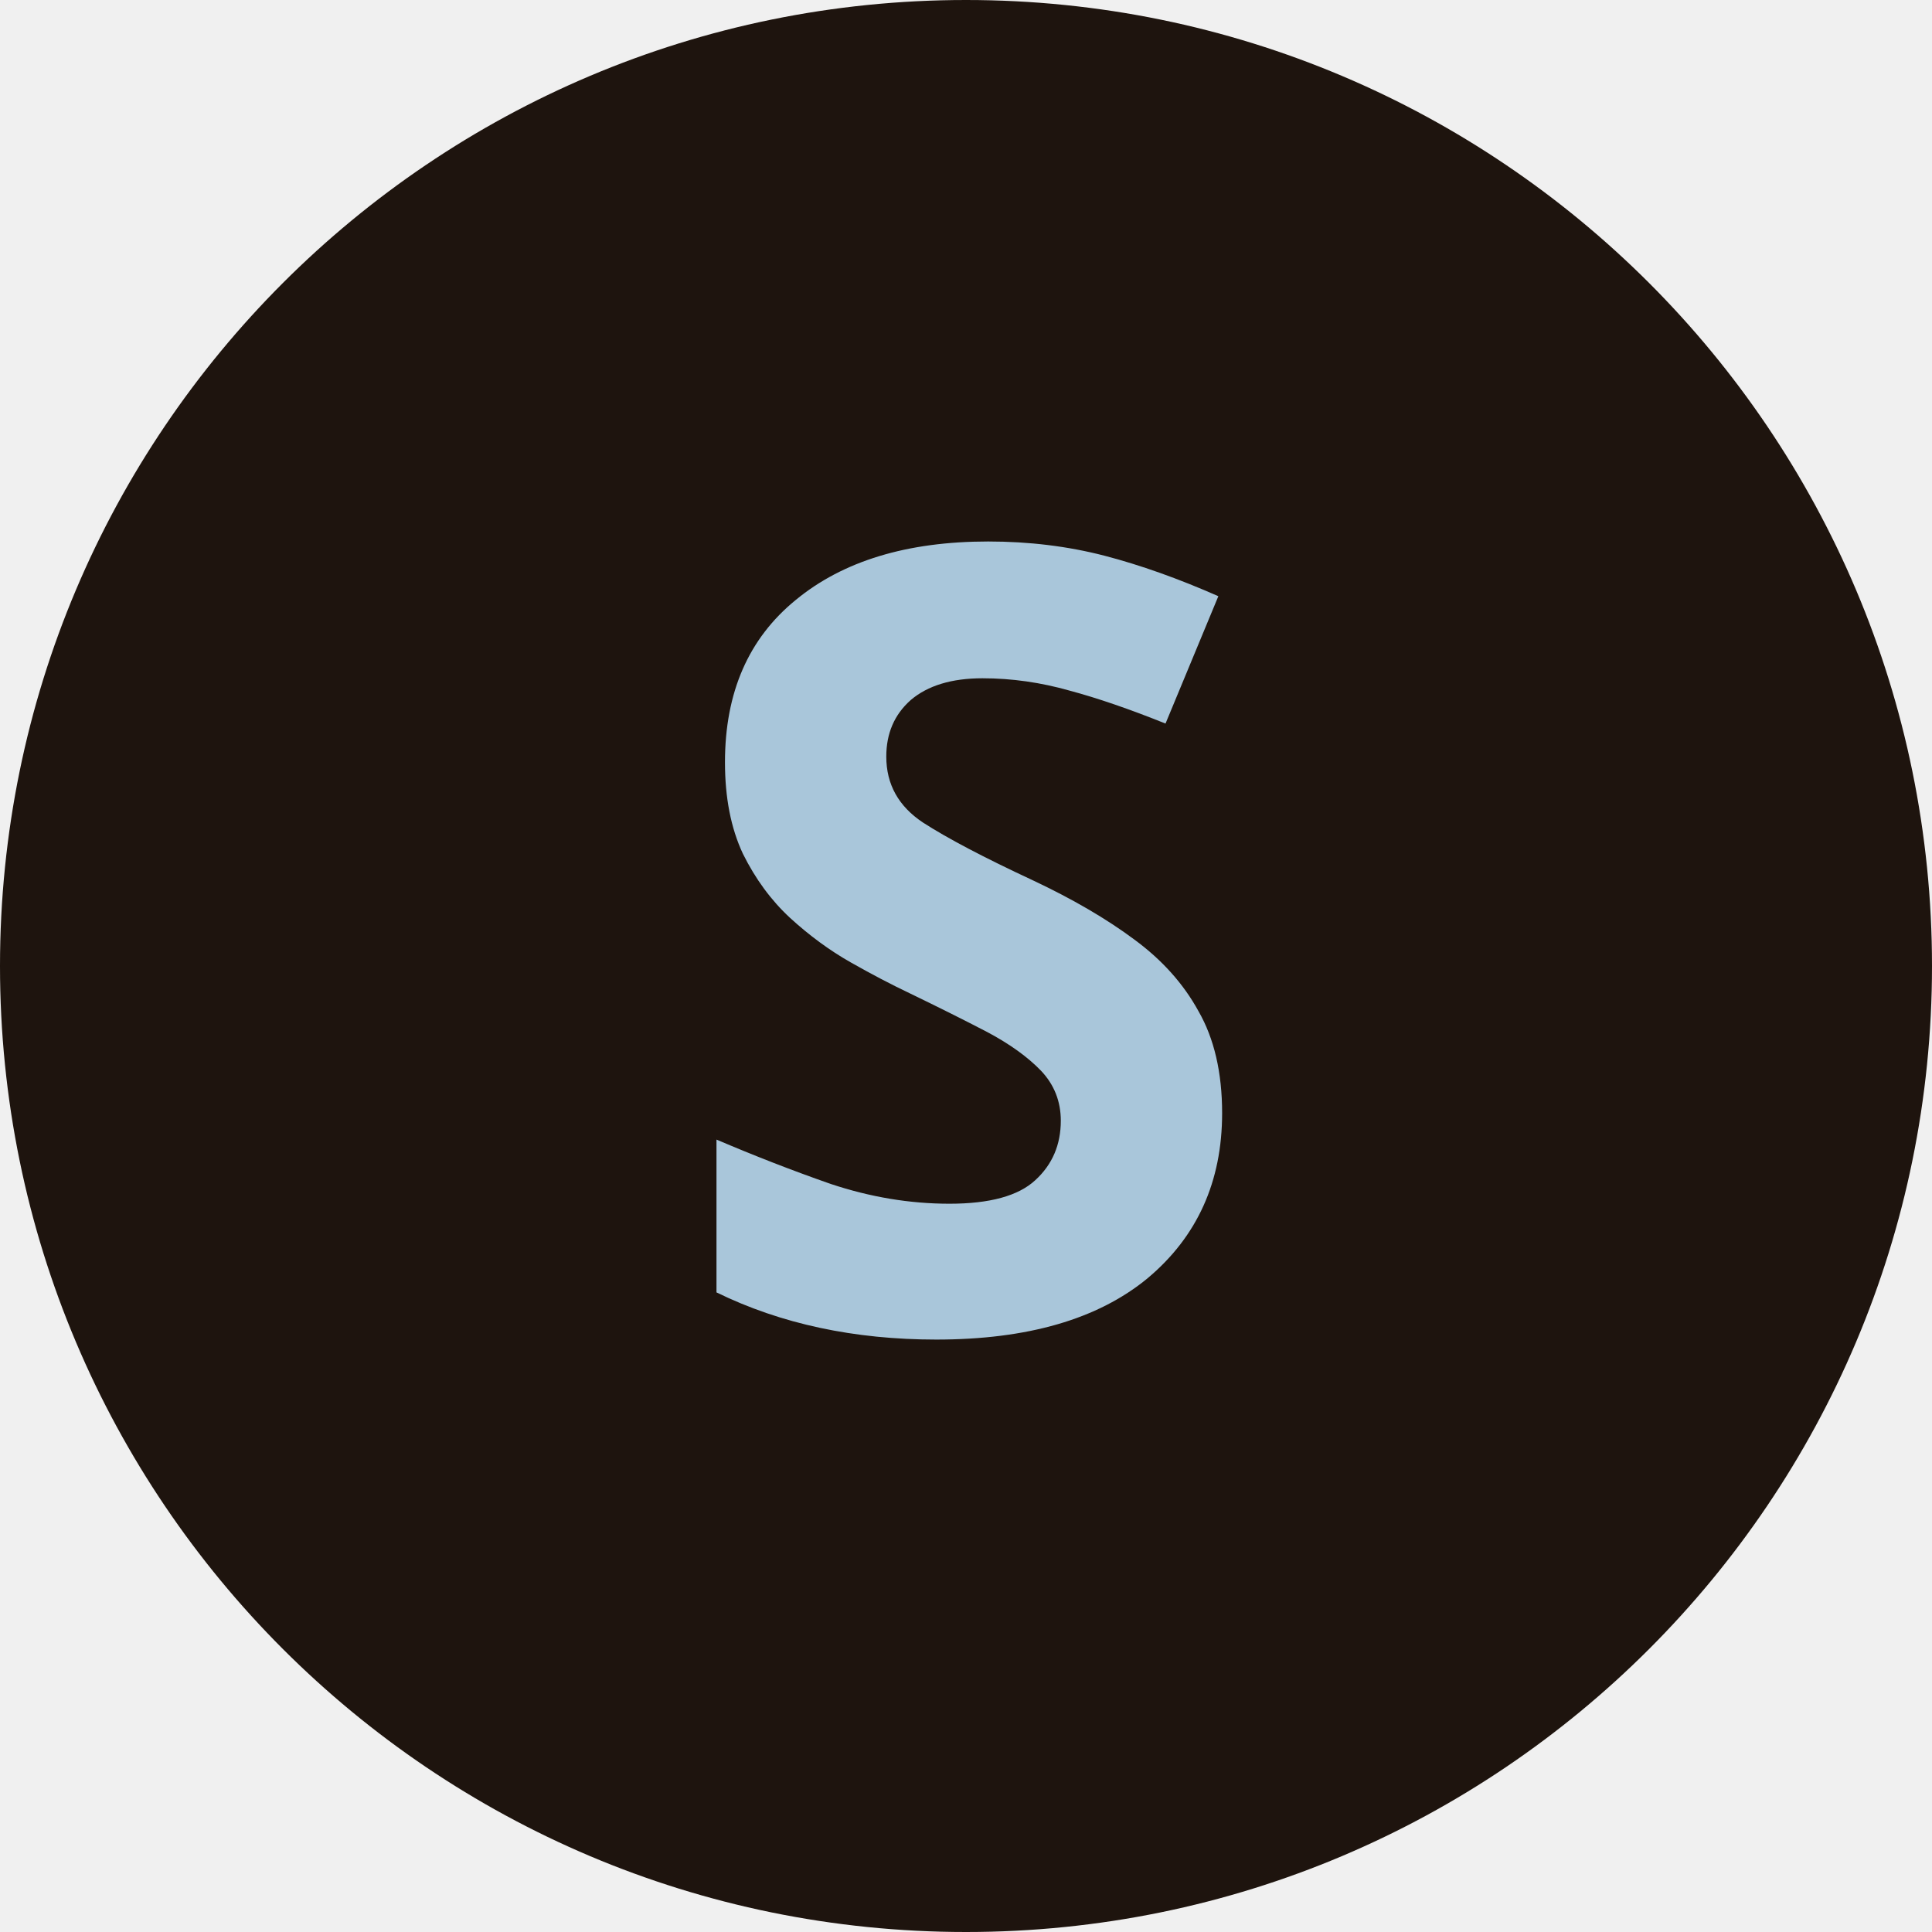
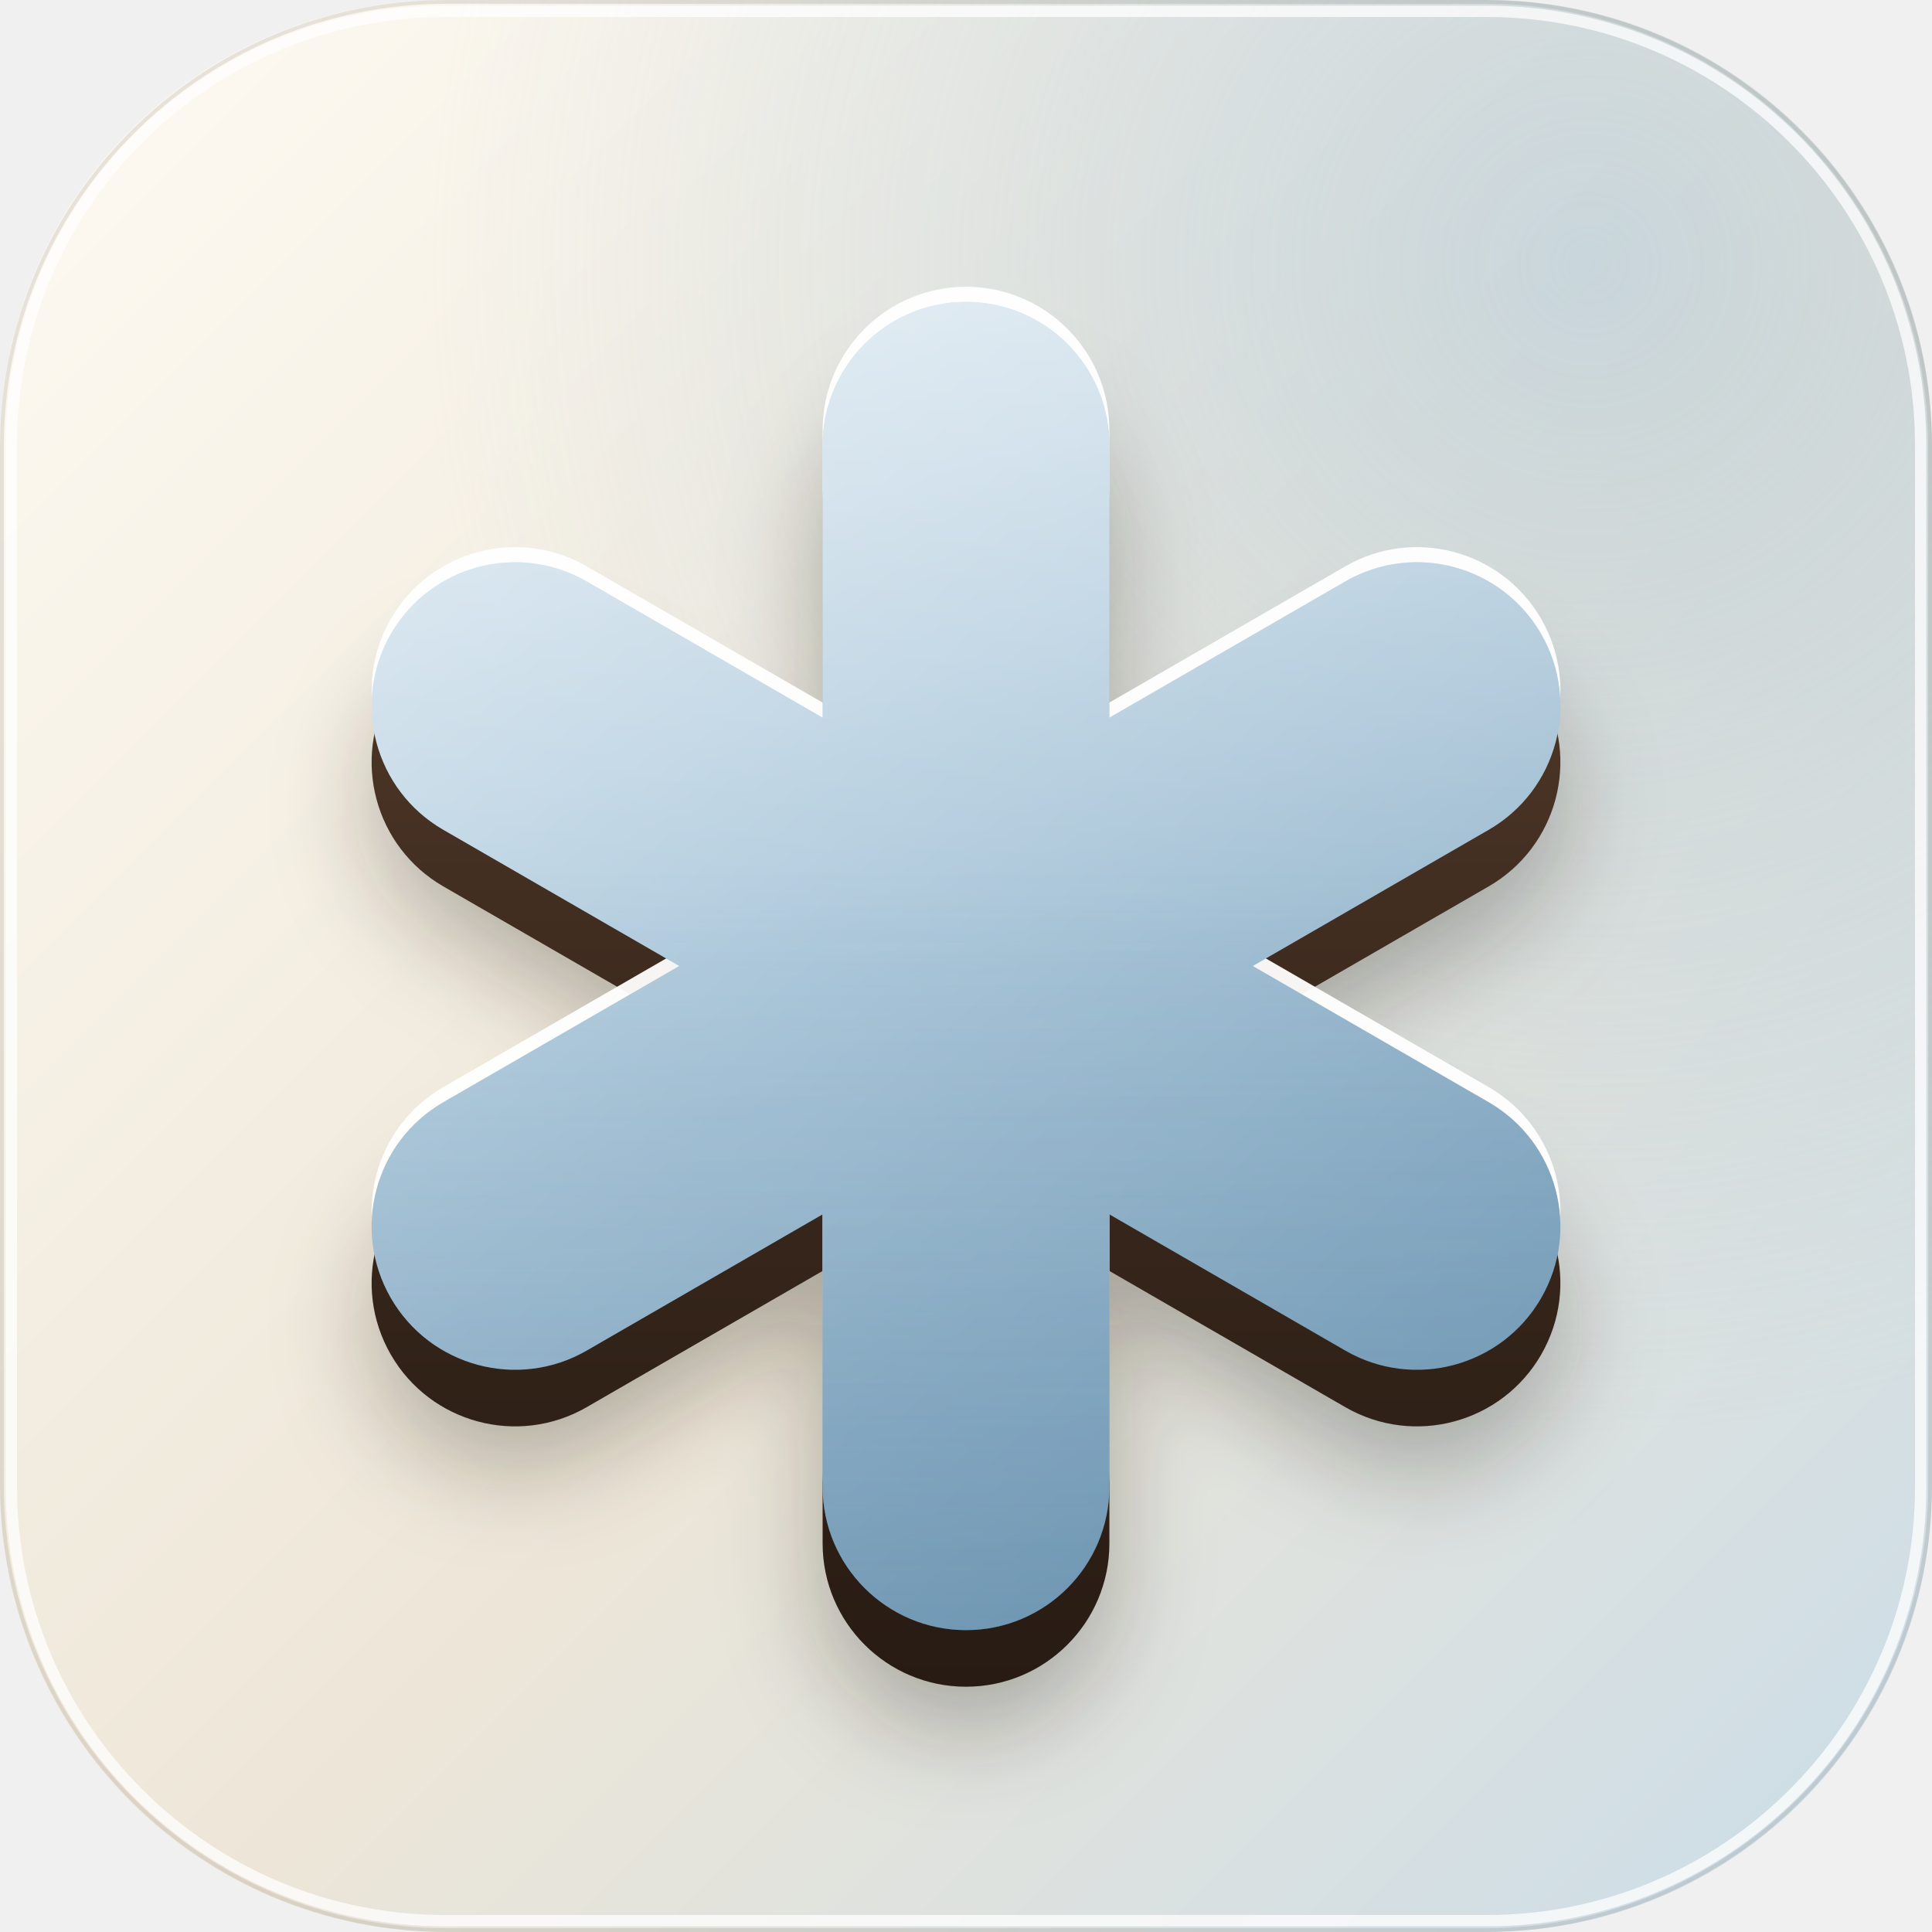
- <svg xmlns="http://www.w3.org/2000/svg" viewBox="0 0 32 32">
-   <rect width="32" height="32" rx="16" fill="#1E140E" />
-   <text x="16" y="22" font-size="18" font-family="sans-serif" font-weight="700" text-anchor="middle" fill="#A9C6DA">S</text>
+ <svg xmlns="http://www.w3.org/2000/svg" viewBox="0 0 512 512" width="512" height="512">
+   <defs>
+     <linearGradient id="tile" x1="0" y1="0" x2="1" y2="1">
+       <stop offset="0" stop-color="#FFFBF3" />
+       <stop offset="0.55" stop-color="#EDE6D8" />
+       <stop offset="1" stop-color="#C9DCE8" />
+     </linearGradient>
+     <radialGradient id="glow" cx="0.82" cy="0.14" r="0.6">
+       <stop offset="0" stop-color="#A9C6DA" stop-opacity="0.55" />
+       <stop offset="1" stop-color="#A9C6DA" stop-opacity="0" />
+     </radialGradient>
+     <linearGradient id="rim" x1="0" y1="0" x2="0" y2="1">
+       <stop offset="0" stop-color="#6A4B36" />
+       <stop offset="0.5" stop-color="#3C2A1E" />
+       <stop offset="1" stop-color="#1E140E" />
+     </linearGradient>
+     <linearGradient id="sky" x1="0.1" y1="0.05" x2="0.9" y2="0.95">
+       <stop offset="0" stop-color="#E4EFF6" />
+       <stop offset="0.42" stop-color="#A9C6DA" />
+       <stop offset="1" stop-color="#5E8CAC" />
+     </linearGradient>
+     <linearGradient id="shine" x1="0" y1="0" x2="0" y2="1">
+       <stop offset="0" stop-color="#FFFFFF" stop-opacity="0.8" />
+       <stop offset="0.5" stop-color="#FFFFFF" stop-opacity="0.12" />
+       <stop offset="1" stop-color="#FFFFFF" stop-opacity="0" />
+     </linearGradient>
+     <linearGradient id="shade" x1="0" y1="0" x2="0" y2="1">
+       <stop offset="0.45" stop-color="#2F5F82" stop-opacity="0" />
+       <stop offset="1" stop-color="#2F5F82" stop-opacity="0.38" />
+     </linearGradient>
+     <mask id="ast" maskUnits="userSpaceOnUse" x="0" y="0" width="512" height="512">
+       <rect x="218" y="80" width="76" height="352" rx="38" fill="#fff" />
+       <rect x="218" y="80" width="76" height="352" rx="38" fill="#fff" transform="rotate(60 256 256)" />
+       <rect x="218" y="80" width="76" height="352" rx="38" fill="#fff" transform="rotate(120 256 256)" />
+     </mask>
+     <filter id="blur" x="-20%" y="-20%" width="140%" height="140%">
+       <feGaussianBlur stdDeviation="13" />
+     </filter>
+   </defs>
+   <rect width="512" height="512" rx="118" fill="url(#tile)" />
+   <rect width="512" height="512" rx="118" fill="url(#glow)" />
+   <g transform="translate(0 26)" filter="url(#blur)" opacity="0.30">
+     <rect width="512" height="512" fill="#1E140E" mask="url(#ast)" />
+   </g>
+   <g transform="translate(0 15)">
+     <rect width="512" height="512" fill="url(#rim)" mask="url(#ast)" />
+   </g>
+   <g transform="translate(0 -4)">
+     <rect width="512" height="512" fill="#FFFFFF" mask="url(#ast)" opacity="0.95" />
+   </g>
+   <rect width="512" height="512" fill="url(#sky)" mask="url(#ast)" />
+   <rect width="512" height="512" fill="url(#shade)" mask="url(#ast)" />
+   <rect width="512" height="512" fill="url(#shine)" mask="url(#ast)" opacity="0.9" />
+   <rect x="3" y="3" width="506" height="506" rx="115" fill="none" stroke="#FFFFFF" stroke-opacity="0.75" stroke-width="3" />
+   <rect x="0.5" y="0.5" width="511" height="511" rx="118" fill="none" stroke="#1E140E" stroke-opacity="0.10" />
</svg>
